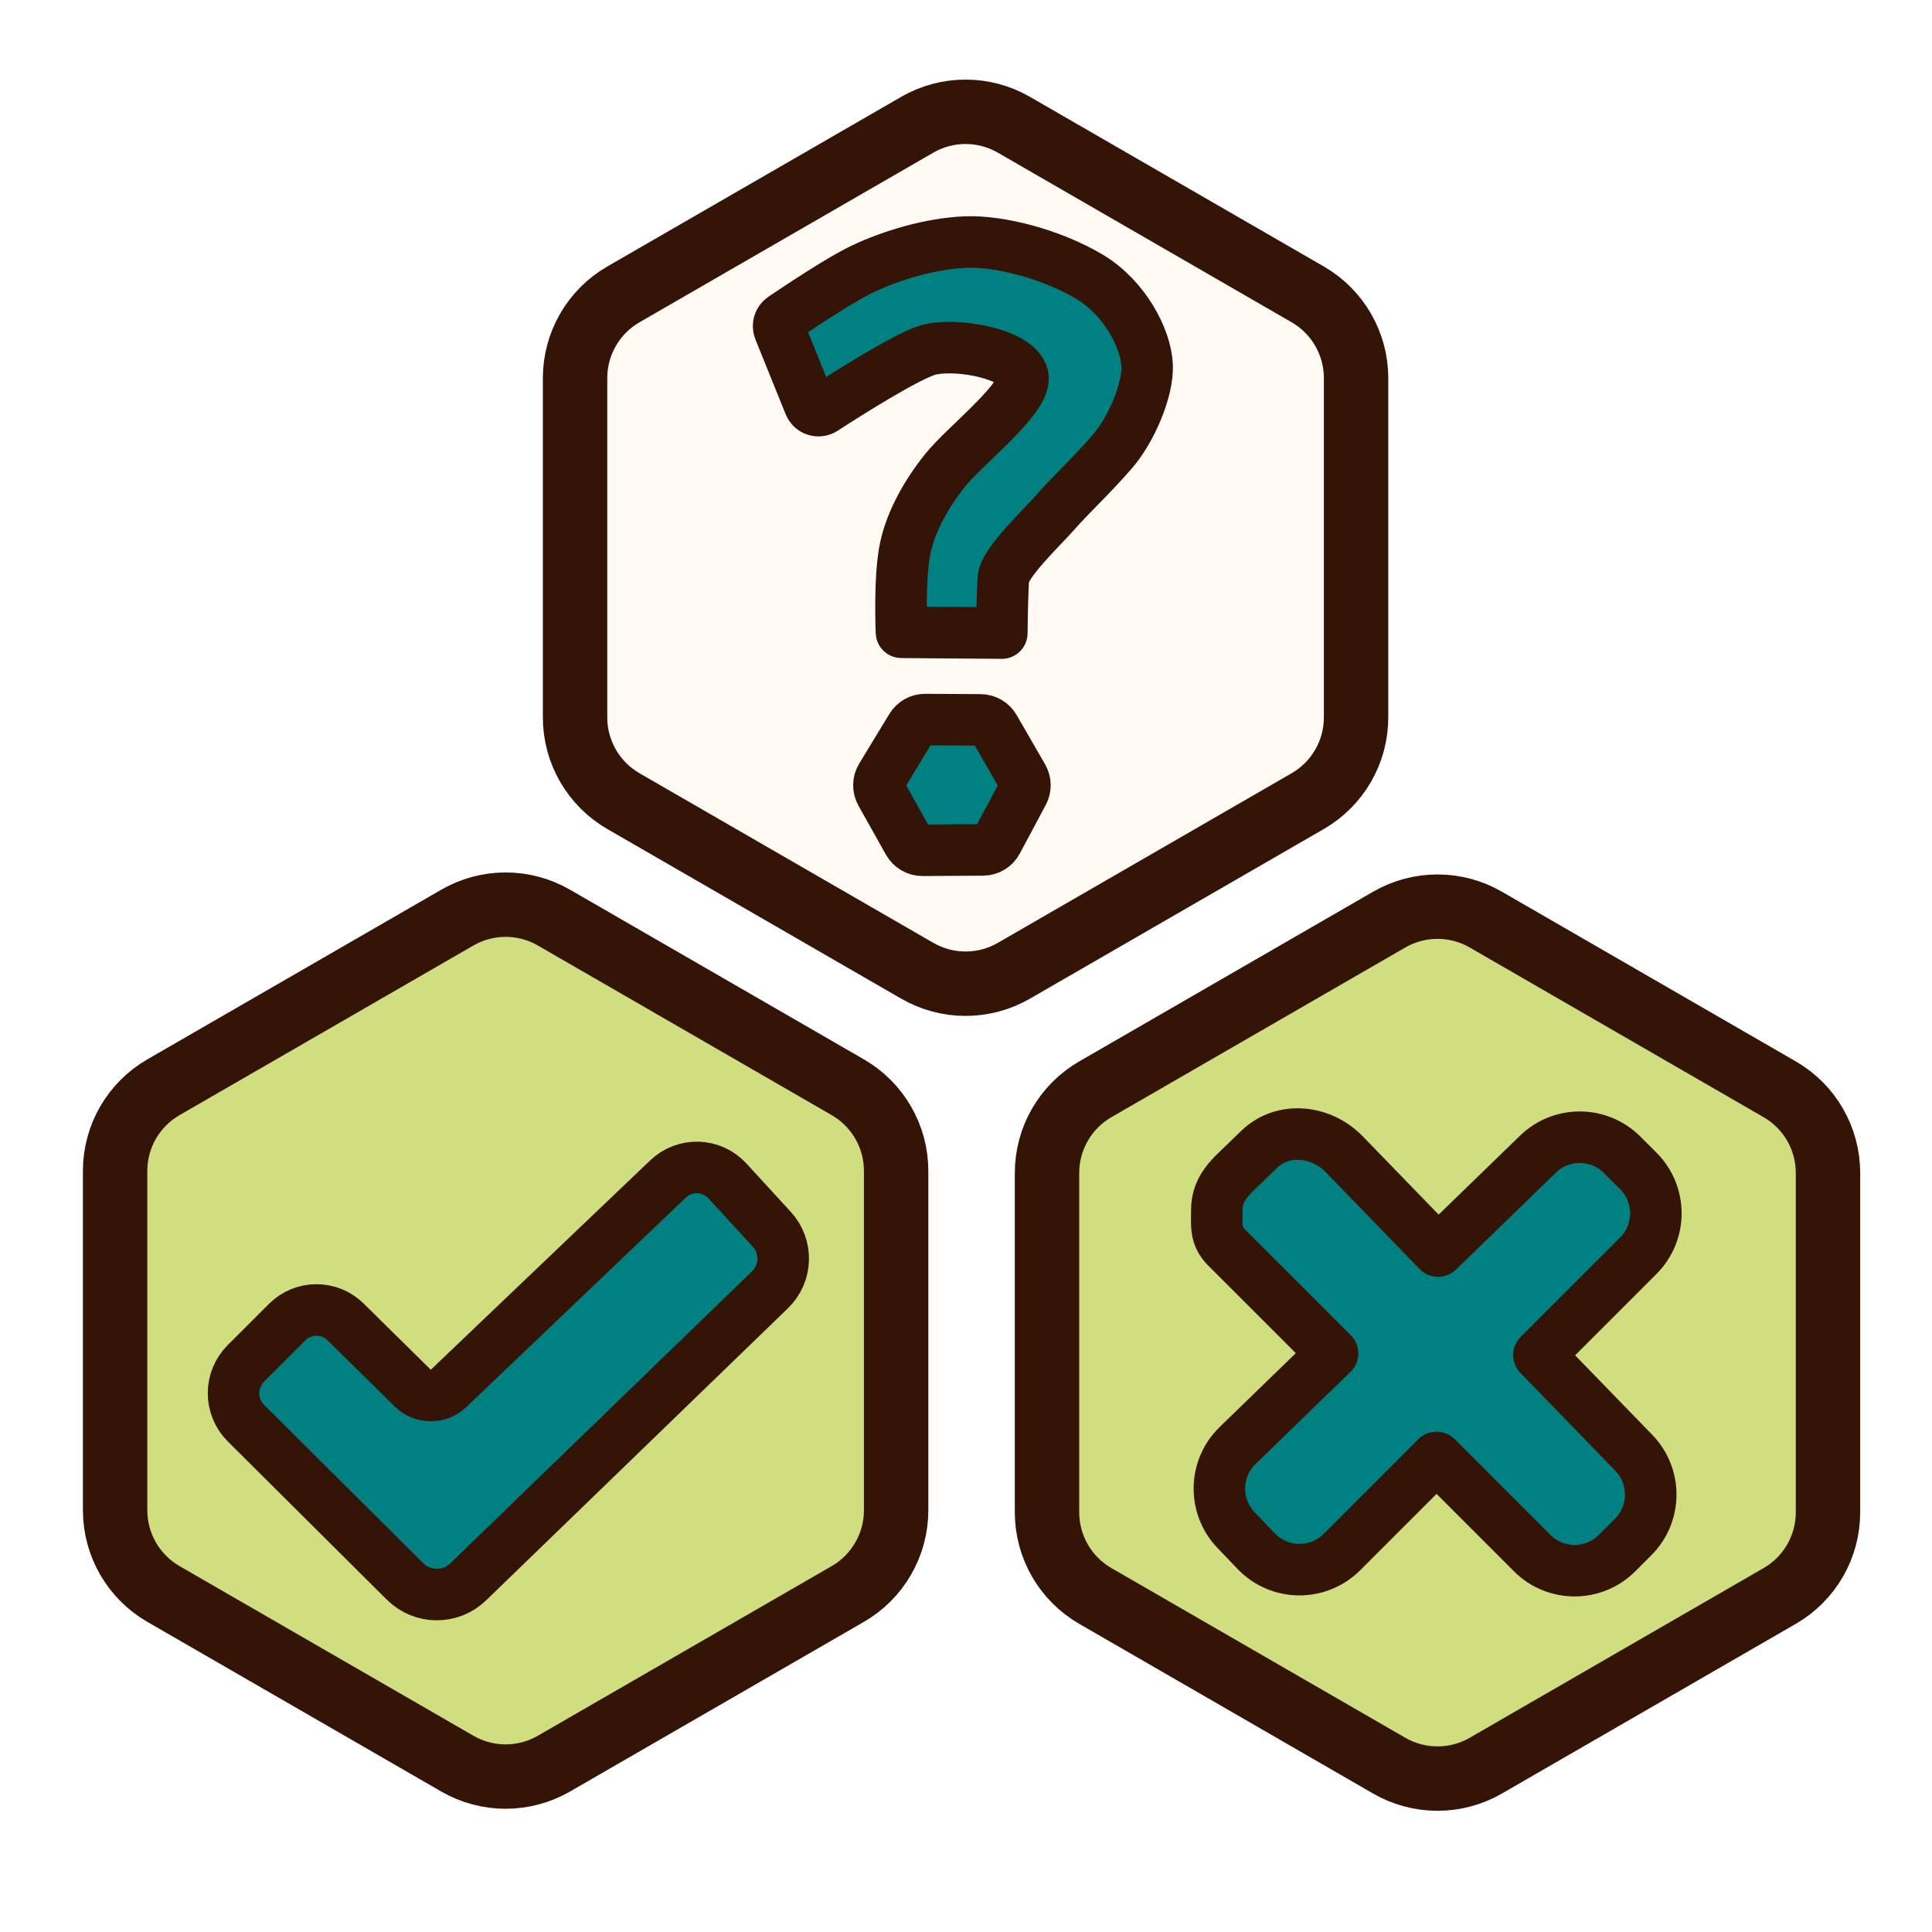
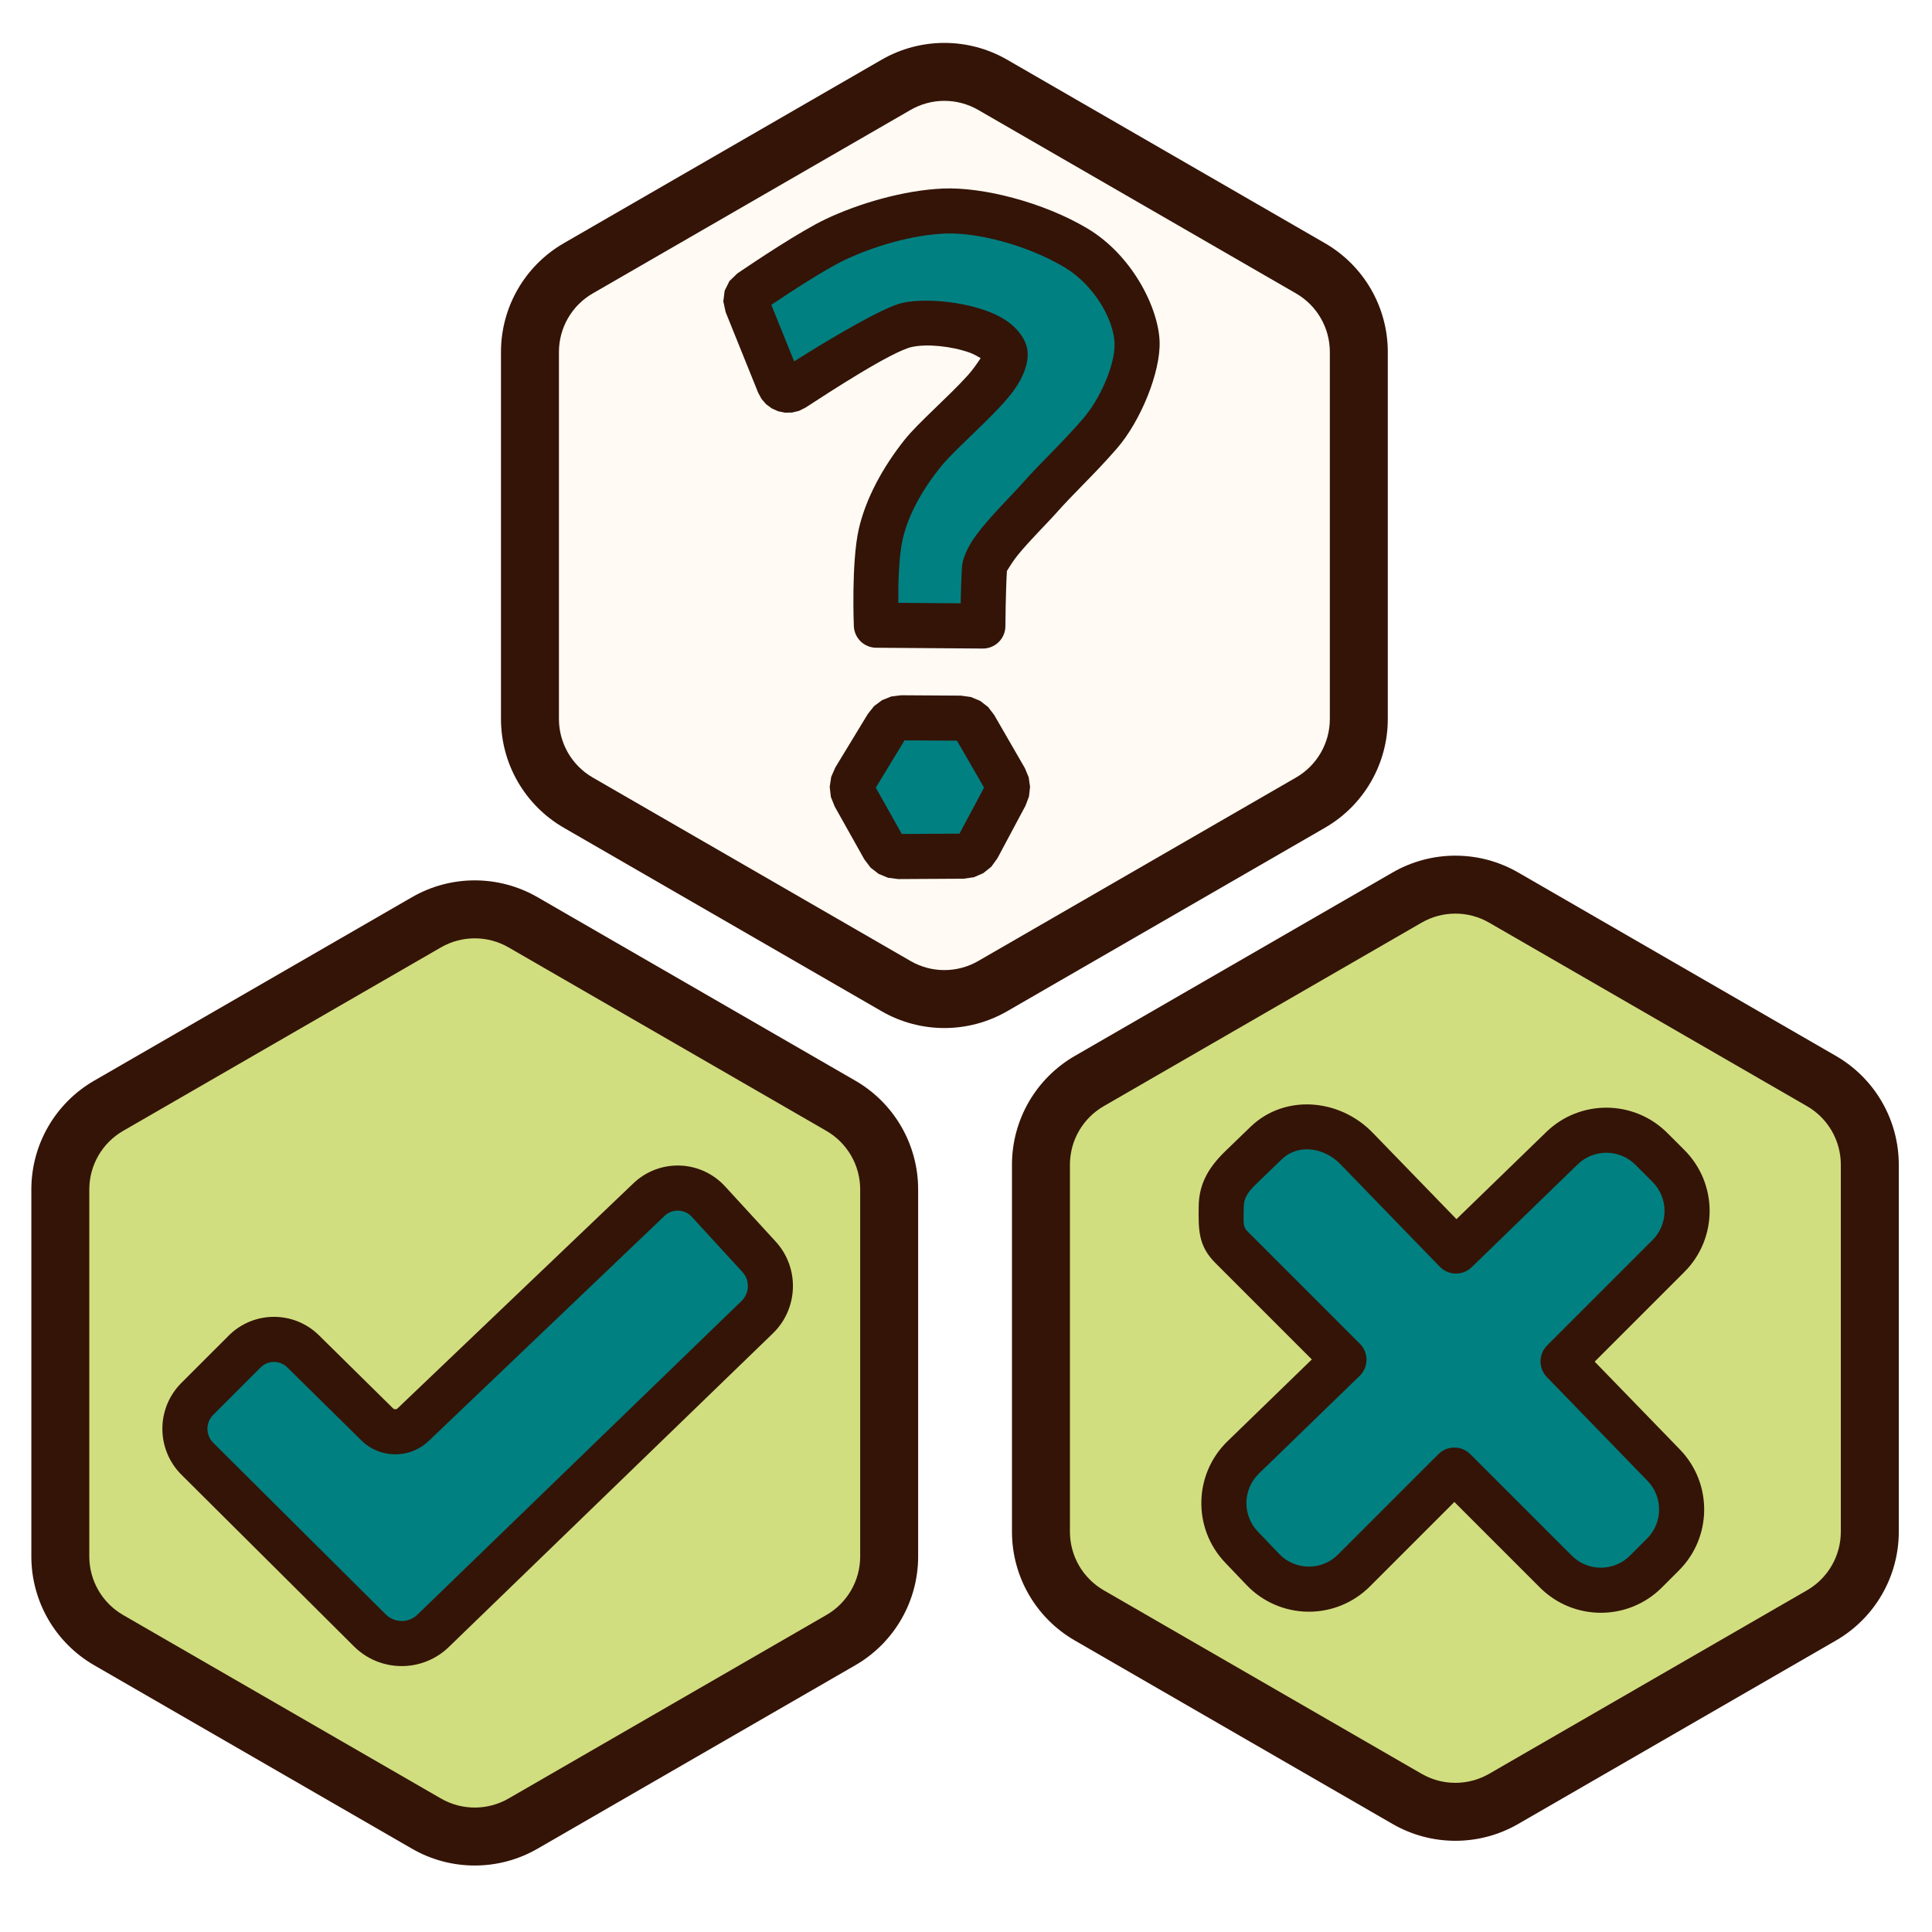
- <svg xmlns="http://www.w3.org/2000/svg" width="100%" height="100%" viewBox="0 0 60 60" version="1.1" xml:space="preserve" style="fill-rule:evenodd;clip-rule:evenodd;stroke-linecap:round;stroke-linejoin:round;stroke-miterlimit:1.5;">
-   <g id="profile-icon">
-     </g>
-   <g id="quiz-icon">
-     </g>
-   <g id="codeword-icon">
-     </g>
-   <g id="map-icon">
-     </g>
-   <g id="home-icon">
-     <rect x="0" y="0" width="60" height="60" style="fill:none;" />
-     <path d="M43.143,28.559C44.071,28.023 45.215,28.023 46.143,28.559C48.474,29.905 52.94,32.483 55.27,33.829C56.199,34.365 56.77,35.355 56.77,36.427L56.77,46.966C56.77,48.038 56.199,49.028 55.27,49.564C52.94,50.91 48.474,53.488 46.143,54.834C45.215,55.37 44.071,55.37 43.143,54.834C40.812,53.488 36.347,50.91 34.016,49.564C33.088,49.028 32.516,48.038 32.516,46.966L32.516,36.427C32.516,35.355 33.088,34.365 34.016,33.829C36.347,32.483 40.812,29.905 43.143,28.559Z" style="fill:rgb(209,222,127);stroke:rgb(52,20,7);stroke-width:2px;" />
-     <path d="M14.203,28.497C15.131,27.961 16.274,27.961 17.203,28.497C19.533,29.842 23.999,32.42 26.33,33.766C27.258,34.302 27.83,35.292 27.83,36.364L27.83,46.903C27.83,47.975 27.258,48.966 26.33,49.502C23.999,50.847 19.533,53.425 17.203,54.771C16.274,55.307 15.131,55.307 14.203,54.771C11.872,53.425 7.406,50.847 5.075,49.502C4.147,48.966 3.575,47.975 3.575,46.903L3.575,36.364C3.575,35.292 4.147,34.302 5.075,33.766C7.406,32.42 11.872,29.842 14.203,28.497Z" style="fill:rgb(209,222,127);stroke:rgb(52,20,7);stroke-width:2px;" />
-     <path d="M41.383,42.032L38.09,38.74C37.735,38.385 37.786,38.052 37.791,37.55C37.797,37.048 38.048,36.71 38.412,36.363L39.114,35.685C39.855,34.978 41.033,35.111 41.746,35.845L44.661,38.852L47.763,35.843C48.494,35.134 49.658,35.143 50.378,35.863L50.878,36.363C51.606,37.09 51.606,38.271 50.878,38.998L47.794,42.082L50.739,45.117C51.448,45.848 51.439,47.013 50.719,47.733L50.219,48.233C49.491,48.961 48.311,48.961 47.583,48.233L44.614,45.263L41.675,48.201C41.32,48.556 40.837,48.753 40.335,48.747C39.833,48.741 39.355,48.533 39.009,48.17L38.384,47.516C37.678,46.775 37.701,45.604 38.435,44.891L41.383,42.032Z" style="fill:rgb(0,128,129);stroke:rgb(52,20,7);stroke-width:1.6px;" />
-     <path d="M14.541,49.125C13.992,49.657 13.119,49.651 12.577,49.112C11.261,47.803 8.933,45.486 7.639,44.199C7.392,43.953 7.253,43.618 7.252,43.27C7.252,42.921 7.39,42.586 7.637,42.339C8.042,41.935 8.515,41.462 8.917,41.06C9.417,40.559 10.229,40.556 10.733,41.053C11.392,41.703 12.26,42.559 12.817,43.108C13.125,43.412 13.618,43.416 13.931,43.117C15.333,41.779 19,38.28 20.748,36.612C20.999,36.373 21.335,36.244 21.682,36.256C22.028,36.267 22.356,36.418 22.59,36.673C23.021,37.143 23.538,37.706 23.969,38.176C24.463,38.714 24.438,39.547 23.913,40.055C21.799,42.101 16.697,47.039 14.541,49.125Z" style="fill:rgb(0,128,129);stroke:rgb(52,20,7);stroke-width:1.6px;" />
-     <path d="M28.487,3.874C29.415,3.338 30.559,3.338 31.487,3.874C33.818,5.22 38.283,7.798 40.614,9.143C41.542,9.679 42.114,10.67 42.114,11.741L42.114,22.281C42.114,23.352 41.542,24.343 40.614,24.879C38.283,26.225 33.818,28.803 31.487,30.148C30.559,30.684 29.415,30.684 28.487,30.148C26.156,28.803 21.69,26.225 19.359,24.879C18.431,24.343 17.86,23.352 17.859,22.281L17.859,11.741C17.86,10.67 18.431,9.679 19.359,9.143C21.69,7.798 26.156,5.22 28.487,3.874Z" style="fill:rgb(255,251,244);stroke:rgb(52,20,7);stroke-width:2px;" />
-     <path d="M27.996,19.637C27.996,19.637 27.917,17.895 28.123,16.978C28.305,16.168 28.769,15.335 29.347,14.611C29.989,13.808 31.917,12.341 31.762,11.673C31.606,11.004 29.796,10.653 28.896,10.85C28.272,10.987 26.331,12.219 25.579,12.706C25.504,12.754 25.411,12.766 25.327,12.739C25.242,12.712 25.174,12.648 25.141,12.566C24.899,11.969 24.405,10.744 24.202,10.24C24.149,10.109 24.194,9.959 24.311,9.879C24.806,9.544 26.096,8.68 26.802,8.346C27.685,7.929 28.894,7.565 29.968,7.518C31.039,7.47 32.663,7.896 33.833,8.593C34.929,9.246 35.594,10.52 35.625,11.355C35.654,12.121 35.132,13.348 34.541,14.029C33.856,14.817 33.3,15.31 32.726,15.962C32.362,16.375 31.188,17.488 31.16,17.97C31.118,18.683 31.113,19.661 31.113,19.661L27.996,19.637ZM31.763,24.136C31.85,24.286 31.853,24.469 31.771,24.622C31.567,25.004 31.175,25.738 30.965,26.131C30.879,26.293 30.711,26.394 30.527,26.395C30.051,26.398 29.124,26.403 28.65,26.406C28.468,26.407 28.3,26.309 28.211,26.151C27.992,25.76 27.577,25.021 27.359,24.631C27.271,24.474 27.274,24.281 27.368,24.127C27.607,23.734 28.068,22.975 28.304,22.587C28.395,22.437 28.559,22.345 28.734,22.347C29.173,22.349 30.011,22.354 30.451,22.357C30.628,22.358 30.792,22.453 30.881,22.607C31.106,22.998 31.541,23.751 31.763,24.136Z" style="fill:rgb(0,128,129);stroke:rgb(52,20,7);stroke-width:1.6px;stroke-linecap:butt;stroke-miterlimit:2;" />
-   </g>
+ <svg xmlns="http://www.w3.org/2000/svg" width="100%" height="100%" viewBox="0 0 125 125" version="1.1" xml:space="preserve" style="fill-rule:evenodd;clip-rule:evenodd;stroke-linejoin:round;stroke-miterlimit:2;">
+   <g id="profile-icon" />
+   <g id="quiz-icon" />
+   <g id="codeword-icon" />
+   <g id="map-icon" />
+   <g id="home-icon" />
+   <rect x="0" y="0" width="125" height="125" style="fill:none;" />
+   <path d="M91.037,58.073c1.934,-1.117 4.317,-1.117 6.25,-0c5.16,2.979 15.404,8.893 20.564,11.872c1.933,1.117 3.125,3.18 3.125,5.413l-0,23.744c-0,2.233 -1.192,4.296 -3.125,5.413c-5.16,2.979 -15.404,8.893 -20.564,11.872c-1.933,1.116 -4.316,1.116 -6.25,-0c-5.16,-2.979 -15.403,-8.893 -20.563,-11.872c-1.934,-1.117 -3.125,-3.18 -3.125,-5.413l0,-23.744c0,-2.233 1.191,-4.296 3.125,-5.413c5.16,-2.979 15.403,-8.893 20.563,-11.872Z" style="fill:#d1de7f;" />
+   <path d="M90.1,56.449c2.514,-1.451 5.611,-1.451 8.125,0l20.563,11.872c2.514,1.452 4.063,4.134 4.063,7.037l-0,23.744c-0,2.903 -1.549,5.585 -4.063,7.036l-20.563,11.873c-2.514,1.451 -5.611,1.451 -8.125,-0l-20.563,-11.873c-2.514,-1.451 -4.063,-4.133 -4.063,-7.036l0,-23.744c0,-2.903 1.549,-5.585 4.063,-7.037l20.563,-11.872Zm1.875,3.248l-20.563,11.872c-1.354,0.781 -2.188,2.226 -2.188,3.789l0,23.744c0,1.563 0.834,3.007 2.188,3.789l20.563,11.872c1.354,0.782 3.021,0.782 4.375,0l20.563,-11.872c1.354,-0.782 2.188,-2.226 2.188,-3.789l-0,-23.744c-0,-1.563 -0.834,-3.008 -2.188,-3.789l-20.563,-11.872c-1.354,-0.782 -3.021,-0.782 -4.375,-0Z" style="fill:#341407;" />
+   <path d="M27.591,59.672c1.934,-1.116 4.316,-1.116 6.25,0c5.16,2.98 15.403,8.893 20.563,11.873c1.934,1.116 3.125,3.179 3.125,5.412l0,23.745c0,2.232 -1.191,4.296 -3.125,5.412c-5.16,2.979 -15.403,8.893 -20.563,11.872c-1.934,1.117 -4.316,1.117 -6.25,0c-5.16,-2.979 -15.403,-8.893 -20.563,-11.872c-1.934,-1.116 -3.125,-3.18 -3.125,-5.412l-0,-23.745c-0,-2.233 1.191,-4.296 3.125,-5.412c5.16,-2.98 15.403,-8.893 20.563,-11.873Z" style="fill:#d1de7f;" />
+   <path d="M26.654,58.049c2.513,-1.452 5.611,-1.452 8.125,-0l20.563,11.872c2.514,1.451 4.062,4.133 4.062,7.036l0,23.745c0,2.902 -1.548,5.585 -4.062,7.036l-20.563,11.872c-2.514,1.452 -5.612,1.452 -8.125,0l-20.564,-11.872c-2.513,-1.451 -4.062,-4.134 -4.062,-7.036l-0,-23.745c-0,-2.903 1.549,-5.585 4.062,-7.036l20.564,-11.872Zm1.875,3.247l-20.564,11.872c-1.353,0.782 -2.187,2.226 -2.187,3.789l-0,23.745c-0,1.563 0.834,3.007 2.187,3.788l20.564,11.873c1.353,0.781 3.021,0.781 4.375,-0l20.563,-11.873c1.353,-0.781 2.187,-2.225 2.187,-3.788l0,-23.745c0,-1.563 -0.834,-3.007 -2.187,-3.789l-20.563,-11.872c-1.354,-0.781 -3.022,-0.781 -4.375,0Z" style="fill:#341407;" />
+   <path d="M86.953,87.972l-7.279,-7.279c-0.785,-0.785 -0.674,-1.522 -0.661,-2.631c0.013,-1.11 0.568,-1.858 1.371,-2.624l1.554,-1.5c1.637,-1.562 4.243,-1.269 5.818,0.355l6.445,6.648l6.858,-6.653c1.617,-1.568 4.192,-1.548 5.784,0.044l1.104,1.105c1.61,1.609 1.61,4.218 0,5.827l-6.818,6.819l6.51,6.71c1.568,1.616 1.548,4.192 -0.044,5.784l-1.104,1.104c-1.61,1.61 -4.219,1.61 -5.828,0l-6.566,-6.566l-6.497,6.497c-0.785,0.785 -1.853,1.22 -2.962,1.207c-1.11,-0.013 -2.168,-0.473 -2.934,-1.276l-1.38,-1.447c-1.562,-1.637 -1.512,-4.227 0.112,-5.802l6.517,-6.322Z" style="fill:#008081;" />
+   <path d="M84.875,87.956l-6.232,-6.232c-1.11,-1.11 -1.107,-2.11 -1.088,-3.679c0.018,-1.534 0.713,-2.604 1.816,-3.656l1.554,-1.5l0.006,-0.006c2.214,-2.112 5.742,-1.801 7.872,0.395l5.43,5.6l5.811,-5.637c2.188,-2.122 5.674,-2.096 7.83,0.06l1.105,1.104c2.178,2.179 2.178,5.712 -0,7.891l-5.803,5.802l5.51,5.68c2.122,2.188 2.096,5.674 -0.06,7.83l-1.104,1.104c-2.179,2.179 -5.712,2.179 -7.891,0l-5.534,-5.534l-5.466,5.465c-1.062,1.063 -2.508,1.652 -4.011,1.634c-1.502,-0.018 -2.934,-0.64 -3.971,-1.728l-1.38,-1.446c-2.115,-2.216 -2.047,-5.723 0.152,-7.856l5.454,-5.291Zm3.094,1.063l-6.517,6.321c-1.049,1.018 -1.082,2.692 -0.073,3.75l1.38,1.446c0.495,0.519 1.179,0.816 1.896,0.824c0.717,0.009 1.407,-0.272 1.914,-0.779l6.496,-6.497c0.57,-0.569 1.493,-0.569 2.063,0l6.566,6.566c1.04,1.04 2.726,1.04 3.765,0l1.105,-1.105c1.029,-1.028 1.041,-2.692 0.028,-3.736l-6.509,-6.711c-0.555,-0.572 -0.548,-1.483 0.015,-2.047l6.818,-6.818c1.04,-1.04 1.04,-2.725 0,-3.765l-1.104,-1.105c-1.029,-1.029 -2.693,-1.041 -3.737,-0.028l-6.858,6.653c-0.278,0.269 -0.651,0.417 -1.038,0.411c-0.387,-0.006 -0.755,-0.165 -1.025,-0.443l-6.445,-6.648c-1.02,-1.052 -2.702,-1.327 -3.763,-0.316l-1.549,1.495l-0.006,0.006c-0.497,0.475 -0.912,0.899 -0.92,1.586c-0.003,0.316 -0.016,0.601 -0.011,0.864c0.005,0.266 0.02,0.493 0.245,0.718l7.279,7.28c0.277,0.276 0.43,0.651 0.428,1.042c-0.003,0.391 -0.163,0.764 -0.443,1.036Z" style="fill:#341407;" />
+   <path d="M28.022,105.515c-1.144,1.107 -2.963,1.095 -4.092,-0.028c-2.925,-2.91 -8.285,-8.244 -11.161,-11.105c-0.515,-0.512 -0.805,-1.209 -0.806,-1.936c-0.001,-0.727 0.287,-1.424 0.801,-1.938c0.959,-0.959 2.112,-2.112 3.064,-3.063c1.044,-1.044 2.734,-1.05 3.785,-0.014c1.496,1.476 3.534,3.486 4.794,4.727c0.641,0.633 1.669,0.641 2.32,0.019c3.077,-2.936 11.424,-10.901 15.266,-14.567c0.522,-0.498 1.223,-0.766 1.945,-0.742c0.722,0.024 1.404,0.337 1.893,0.87c1.012,1.103 2.263,2.466 3.275,3.569c1.029,1.121 0.977,2.858 -0.116,3.916c-4.639,4.489 -16.236,15.713 -20.968,20.292Z" style="fill:#008081;" />
+   <path d="M29.036,106.563c-1.715,1.66 -4.443,1.641 -6.134,-0.042l-11.161,-11.105c-0.79,-0.786 -1.235,-1.854 -1.236,-2.968c-0.002,-1.114 0.44,-2.183 1.228,-2.971l3.064,-3.064c1.61,-1.61 4.218,-1.619 5.839,-0.02l4.794,4.727c0.081,0.079 0.209,0.08 0.291,0.002l15.265,-14.567c0.806,-0.769 1.887,-1.181 3.001,-1.144c1.113,0.036 2.165,0.52 2.918,1.341l3.275,3.569c1.564,1.703 1.485,4.342 -0.176,5.95l-20.968,20.292Zm-2.028,-2.096l20.968,-20.292c0.525,-0.509 0.55,-1.343 0.055,-1.882l-3.275,-3.569c-0.223,-0.244 -0.536,-0.387 -0.866,-0.398c-0.33,-0.011 -0.651,0.111 -0.891,0.339l-15.265,14.567c-1.222,1.166 -3.149,1.15 -4.351,-0.035l-4.794,-4.727c-0.481,-0.474 -1.253,-0.471 -1.73,0.006l-3.063,3.063c-0.24,0.24 -0.375,0.566 -0.375,0.905c0.001,0.34 0.136,0.665 0.377,0.904l11.161,11.105c0.565,0.562 1.476,0.569 2.049,0.014Z" style="fill:#341407;" />
+   <path d="M57.977,5.488c1.933,-1.116 4.316,-1.116 6.25,0c5.16,2.979 15.403,8.893 20.563,11.872c1.934,1.117 3.125,3.18 3.125,5.413l-0,23.744c-0,2.233 -1.191,4.296 -3.125,5.413c-5.16,2.979 -15.403,8.893 -20.563,11.872c-1.934,1.117 -4.317,1.117 -6.25,0c-5.16,-2.979 -15.404,-8.893 -20.564,-11.872c-1.933,-1.117 -3.125,-3.18 -3.125,-5.413l0,-23.744c0,-2.233 1.192,-4.296 3.125,-5.413c5.16,-2.979 15.404,-8.893 20.564,-11.872Z" style="fill:#fffbf4;" />
+   <path d="M57.039,3.864c2.514,-1.451 5.611,-1.451 8.125,0l20.563,11.872c2.514,1.452 4.063,4.134 4.063,7.037l-0,23.744c-0,2.903 -1.549,5.585 -4.063,7.037l-20.563,11.872c-2.514,1.451 -5.611,1.451 -8.125,-0l-20.563,-11.872c-2.514,-1.452 -4.063,-4.134 -4.063,-7.037l0,-23.744c0,-2.903 1.549,-5.585 4.063,-7.037l20.563,-11.872Zm1.875,3.248l-20.563,11.872c-1.354,0.782 -2.188,2.226 -2.188,3.789l0,23.744c0,1.563 0.834,3.008 2.188,3.789l20.563,11.872c1.354,0.782 3.021,0.782 4.375,0l20.563,-11.872c1.354,-0.781 2.188,-2.226 2.188,-3.789l-0,-23.744c-0,-1.563 -0.834,-3.007 -2.188,-3.789l-20.563,-11.872c-1.354,-0.782 -3.021,-0.782 -4.375,-0Z" style="fill:#341407;" />
+   <path d="M56.7,40.451c-0,-0 -0.175,-3.852 0.281,-5.88c0.403,-1.791 1.428,-3.632 2.707,-5.233c1.418,-1.774 5.682,-5.019 5.338,-6.496c-0.343,-1.478 -4.346,-2.255 -6.336,-1.819c-1.39,0.304 -5.737,3.068 -7.373,4.129c-0.156,0.1 -0.349,0.125 -0.525,0.068c-0.177,-0.057 -0.319,-0.189 -0.388,-0.361c-0.531,-1.314 -1.657,-4.107 -2.103,-5.213c-0.111,-0.272 -0.017,-0.586 0.227,-0.752c1.073,-0.729 3.959,-2.663 5.533,-3.407c1.951,-0.921 4.625,-1.726 6.999,-1.832c2.367,-0.105 5.96,0.836 8.546,2.377c2.423,1.444 3.894,4.262 3.963,6.107c0.063,1.693 -1.091,4.407 -2.399,5.912c-1.514,1.742 -2.743,2.832 -4.013,4.275c-0.803,0.913 -3.4,3.373 -3.462,4.439c-0.092,1.577 -0.103,3.738 -0.103,3.738l-6.892,-0.052Zm8.347,9.978c0.18,0.312 0.186,0.694 0.017,1.012c-0.452,0.846 -1.352,2.531 -1.817,3.401c-0.18,0.338 -0.53,0.549 -0.912,0.551c-1.054,0.006 -3.178,0.019 -4.227,0.025c-0.379,0.002 -0.729,-0.202 -0.915,-0.533c-0.485,-0.865 -1.436,-2.562 -1.92,-3.424c-0.184,-0.328 -0.177,-0.729 0.019,-1.05c0.528,-0.87 1.586,-2.61 2.108,-3.469c0.19,-0.313 0.531,-0.503 0.897,-0.501c0.97,0.006 2.892,0.018 3.867,0.024c0.37,0.003 0.711,0.201 0.896,0.521c0.499,0.864 1.495,2.59 1.987,3.443Z" style="fill:#008081;" />
+   <path d="M65.146,36.943c-0.086,1.534 -0.096,3.568 -0.096,3.568c-0.002,0.387 -0.158,0.758 -0.434,1.03c-0.275,0.272 -0.648,0.423 -1.035,0.42l-6.892,-0.052c-0.776,-0.006 -1.411,-0.617 -1.446,-1.392c0,-0 -0.171,-4.105 0.315,-6.266c0.448,-1.99 1.569,-4.045 2.991,-5.824c0.864,-1.081 2.764,-2.704 4.074,-4.15c0.314,-0.347 0.642,-0.826 0.825,-1.106c-0.191,-0.114 -0.479,-0.275 -0.713,-0.358c-1.169,-0.413 -2.749,-0.581 -3.733,-0.365c-1.305,0.285 -5.356,2.931 -6.891,3.928l-0.011,0.007l-0.411,0.202l-0.44,0.106l-0.453,0.009l-0.449,-0.091l-0.419,-0.188l-0.363,-0.27l-0.296,-0.343l-0.217,-0.402l-2.102,-5.21l-0.152,-0.698l0.087,-0.689l0.309,-0.623l0.514,-0.497c1.111,-0.755 4.101,-2.751 5.73,-3.52c2.106,-0.995 4.995,-1.857 7.557,-1.97c2.591,-0.116 6.527,0.894 9.358,2.581c2.886,1.719 4.591,5.107 4.673,7.305c0.074,1.977 -1.227,5.164 -2.755,6.922c-1.516,1.745 -2.747,2.838 -4.019,4.283c-0.475,0.539 -1.587,1.626 -2.413,2.637c-0.286,0.35 -0.628,0.908 -0.693,1.016Zm-15.242,-17.22l1.476,3.658c2.087,-1.317 5.724,-3.504 6.998,-3.783c1.651,-0.361 4.472,-0.027 6.155,0.812c1.077,0.537 1.731,1.317 1.914,2.101c0.171,0.738 -0.13,1.824 -1.004,2.946c-1.228,1.577 -3.62,3.546 -4.616,4.792c-1.137,1.422 -2.065,3.051 -2.423,4.642c-0.257,1.139 -0.294,2.893 -0.283,4.112l4.033,0.031c0.016,-0.725 0.041,-1.604 0.085,-2.354c0.03,-0.506 0.334,-1.252 0.901,-2.03c0.861,-1.183 2.343,-2.629 2.923,-3.288c1.268,-1.44 2.495,-2.528 4.007,-4.268c1.088,-1.252 2.094,-3.491 2.041,-4.9c-0.056,-1.493 -1.292,-3.741 -3.251,-4.909c-2.343,-1.396 -5.591,-2.268 -7.735,-2.173c-2.185,0.097 -4.645,0.846 -6.441,1.694c-1.302,0.615 -3.529,2.077 -4.78,2.917Zm16.406,29.977l0.246,0.588l0.089,0.621l-0.069,0.623l-0.226,0.595l-1.816,3.402l-0.396,0.548l-0.518,0.415l-0.608,0.265l-0.669,0.095l-4.227,0.024l-0.664,-0.086l-0.608,-0.253l-0.52,-0.403l-0.403,-0.535l-1.92,-3.425l-0.245,-0.617l-0.074,-0.649l0.097,-0.646l0.267,-0.609l2.108,-3.468l0.405,-0.506l0.512,-0.379l0.592,-0.237l0.643,-0.08l3.867,0.024l0.649,0.09l0.593,0.249l0.51,0.392l0.398,0.519l1.987,3.443Zm-9.646,1.26l1.681,2.998l3.733,-0.021l1.59,-2.979l-1.751,-3.036l-3.393,-0.021l-1.86,3.059Z" style="fill:#341407;" />
</svg>
